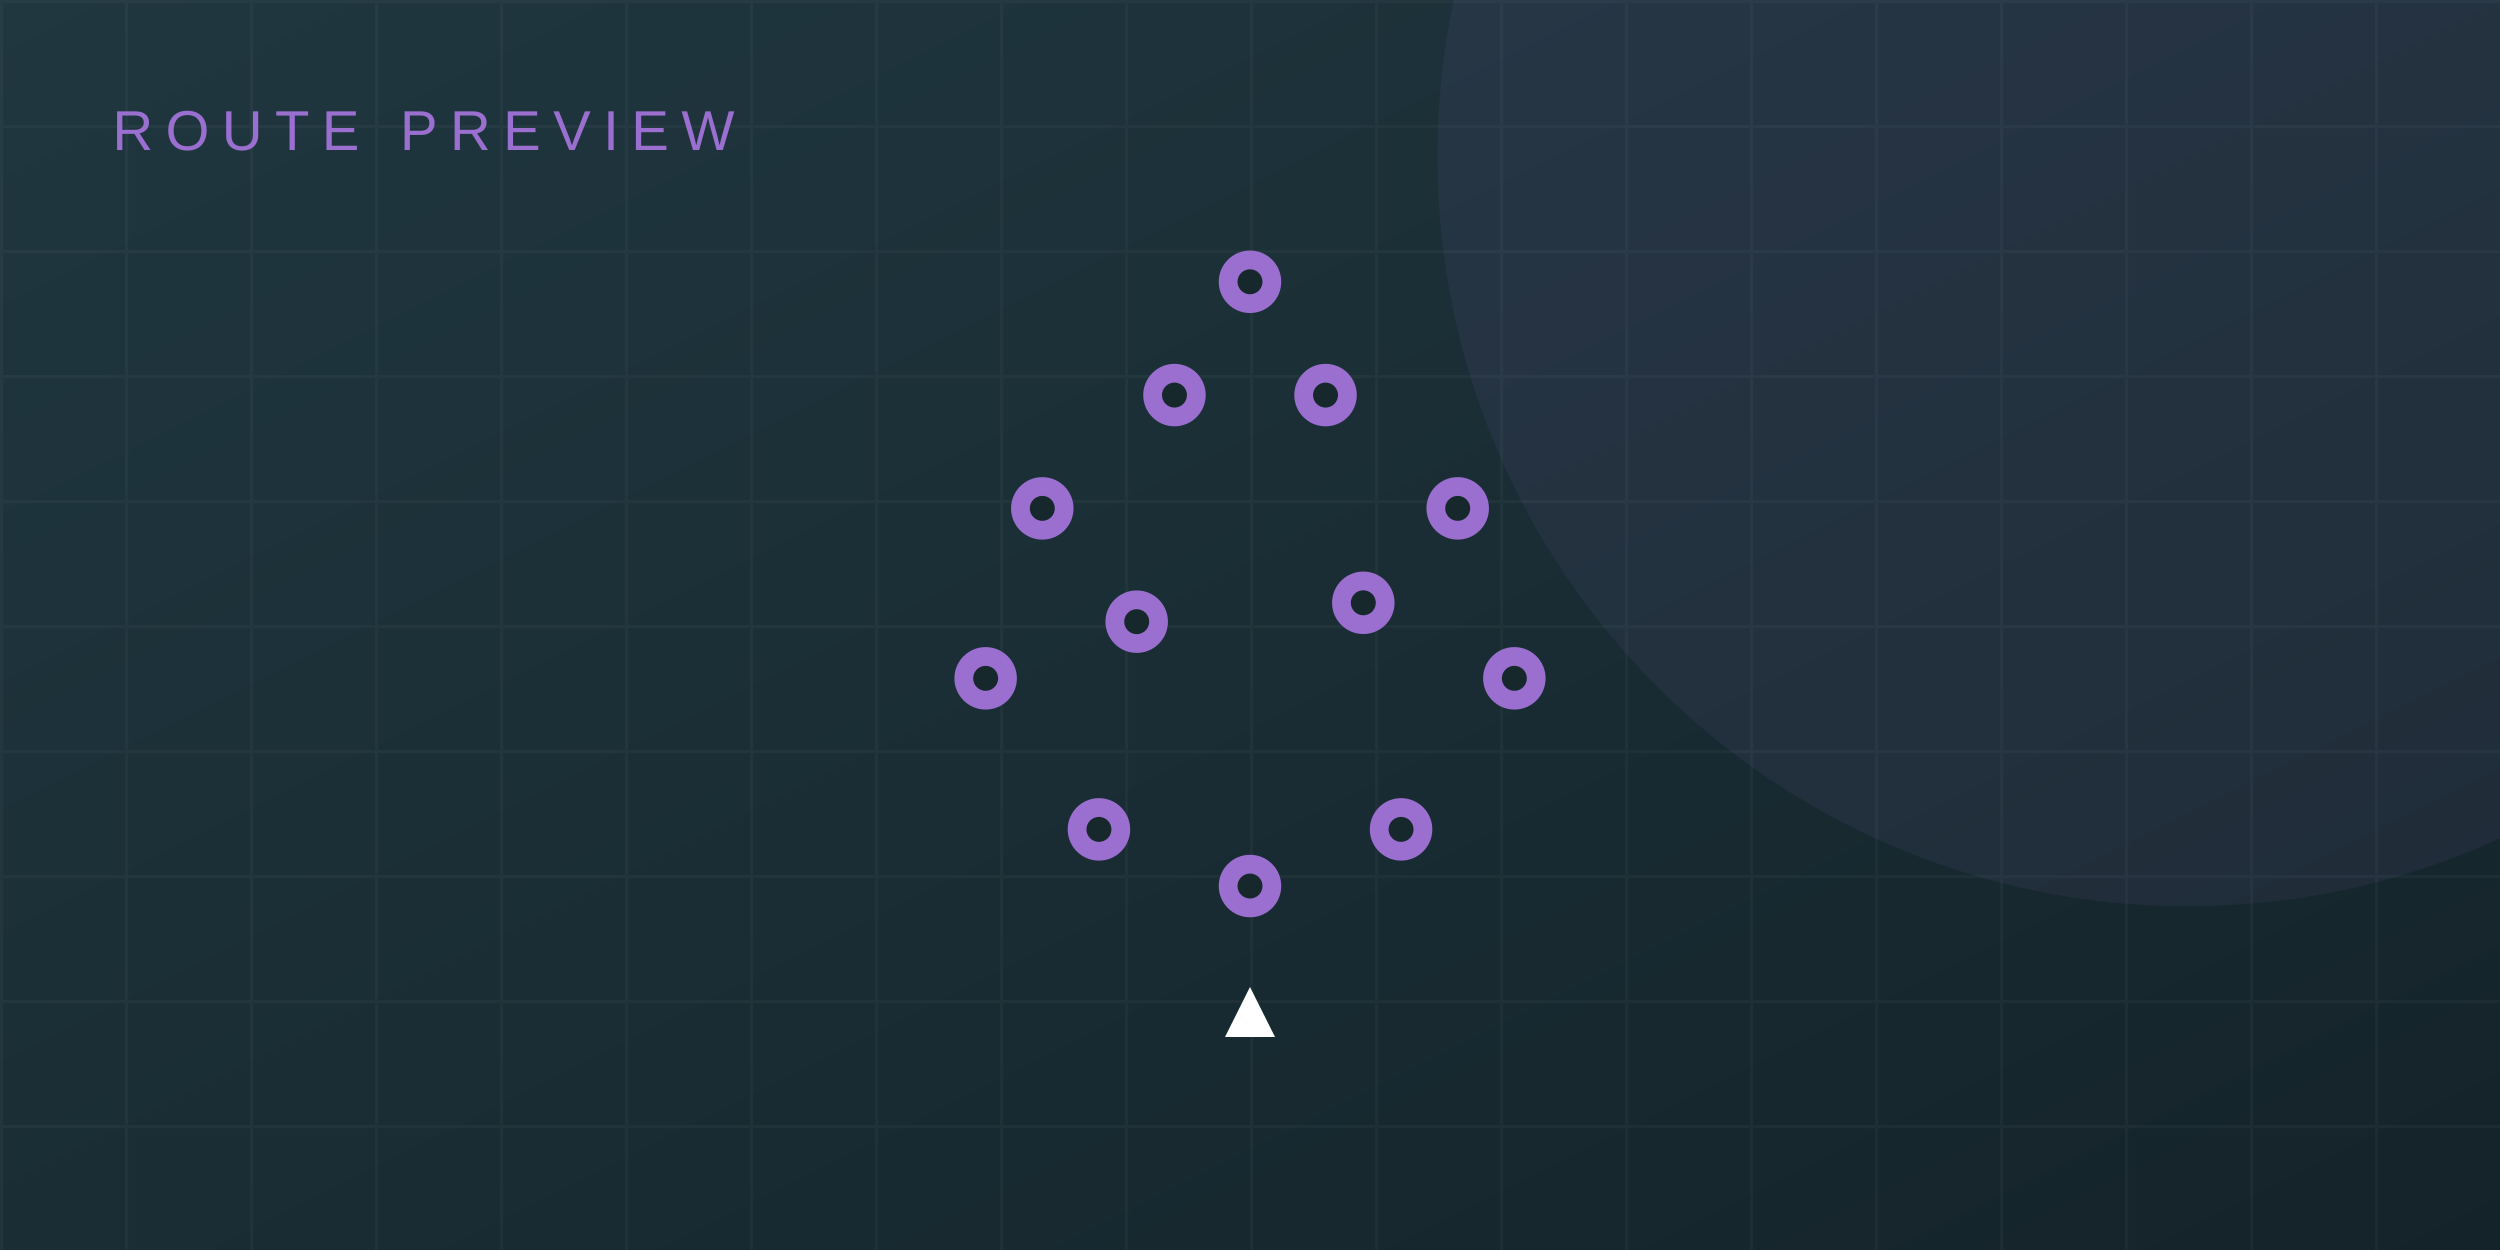
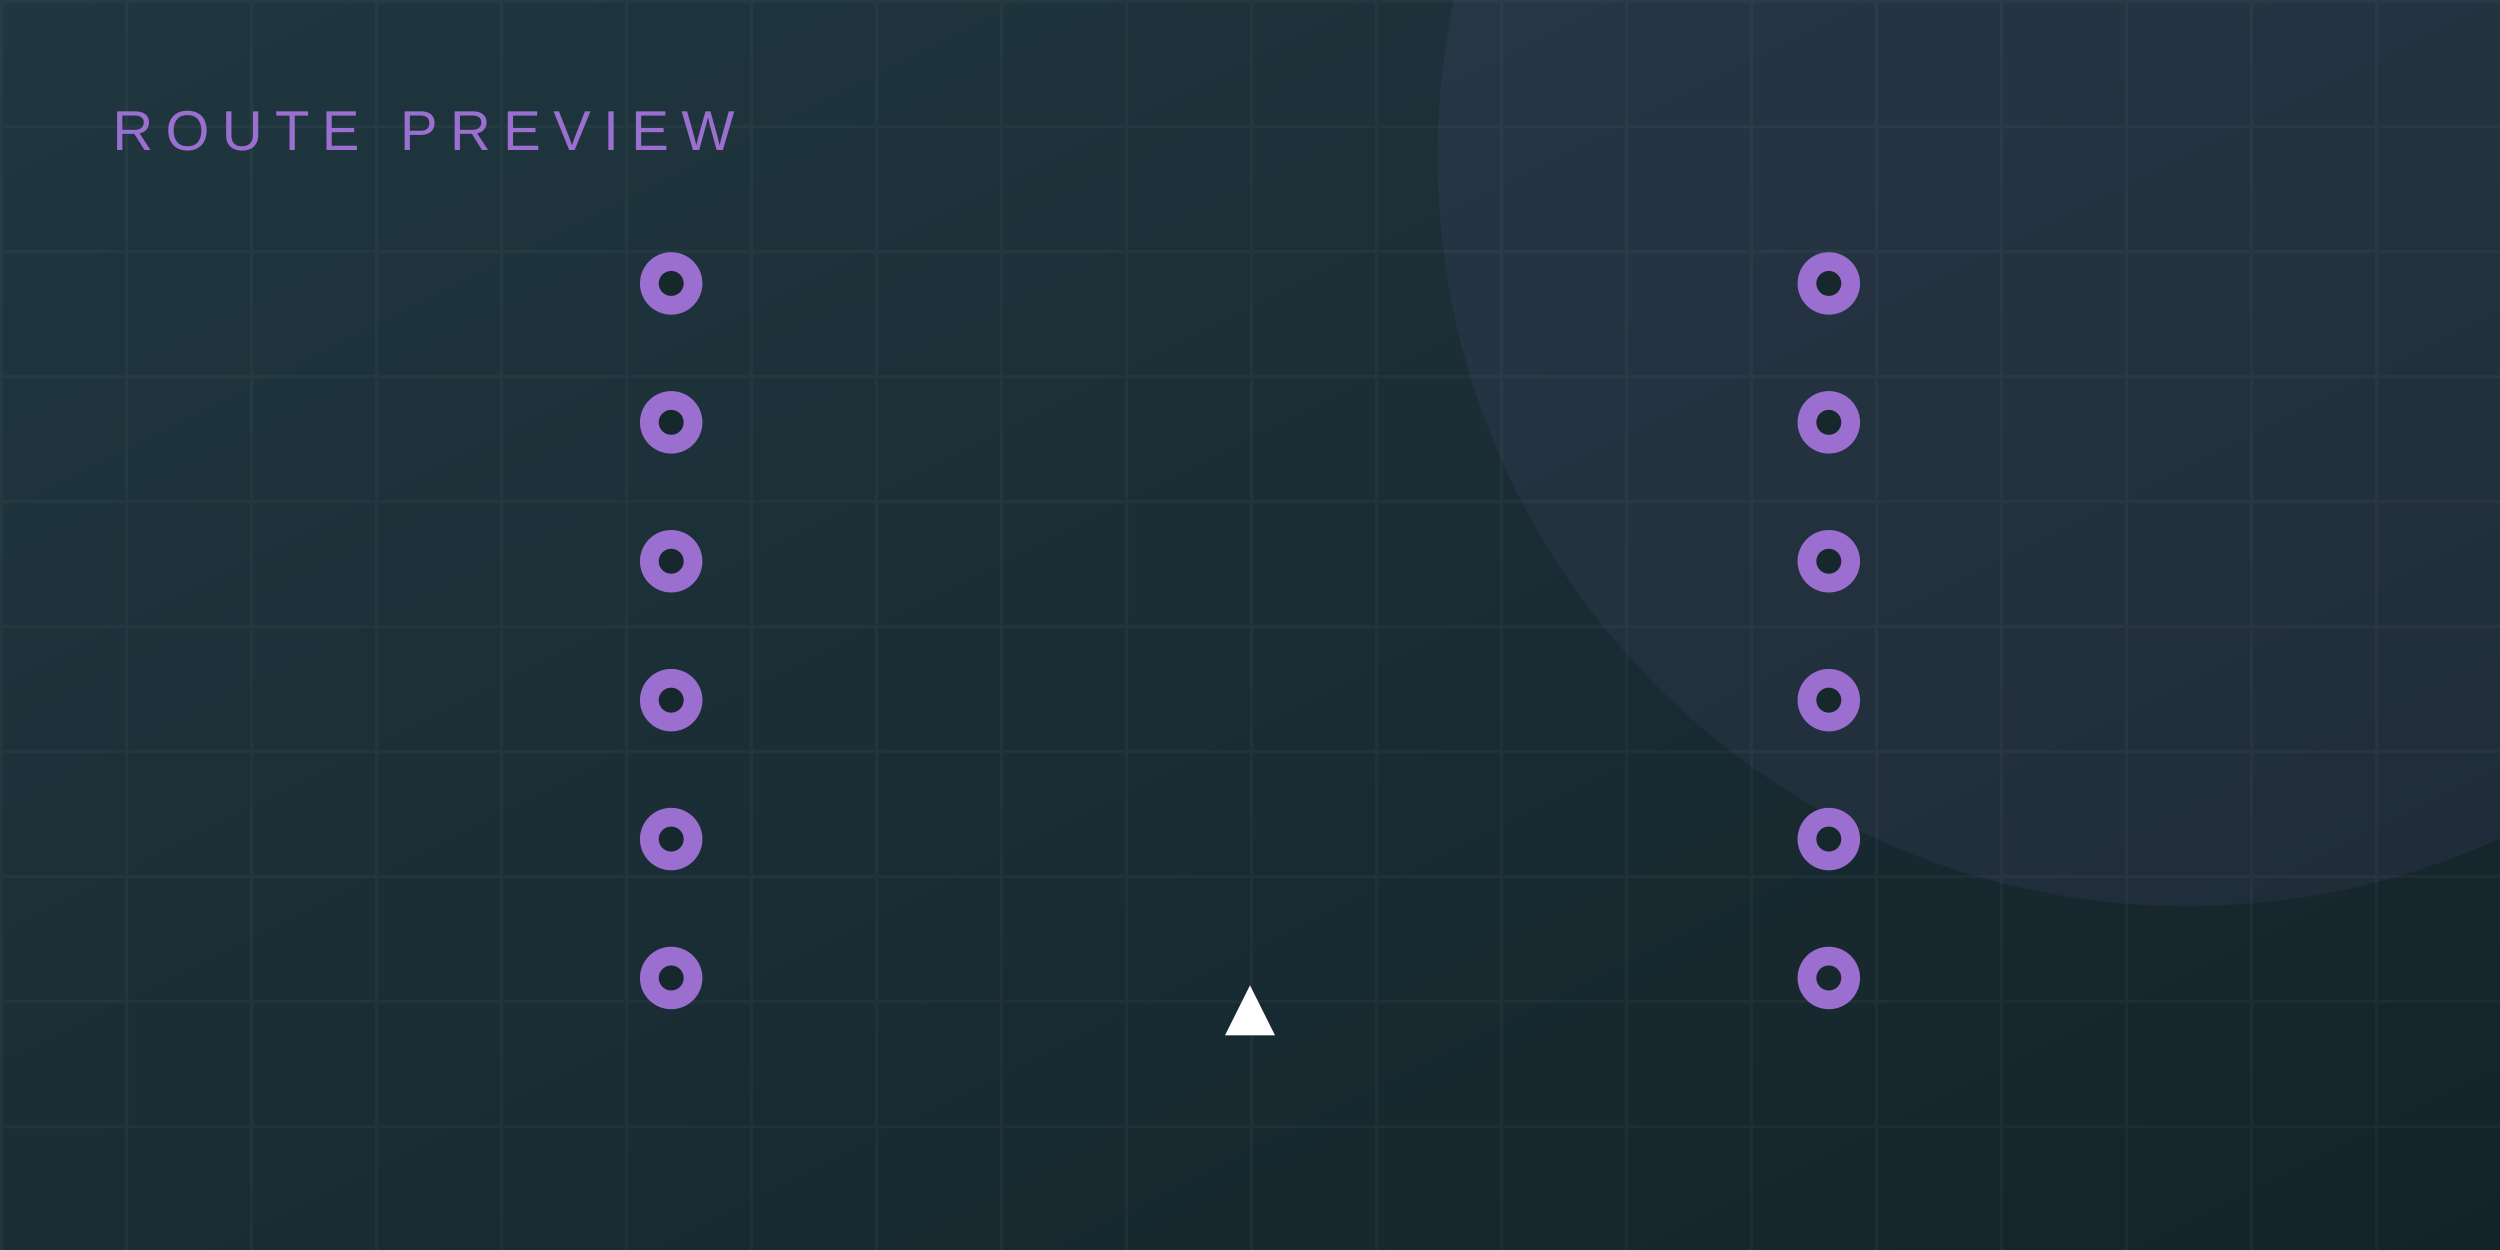
<svg xmlns="http://www.w3.org/2000/svg" width="400" height="200" viewBox="0 0 400 200">
  <defs>
    <pattern id="grid" width="20" height="20" patternUnits="userSpaceOnUse">
      <path d="M20 0H0V20" fill="none" stroke="#ffffff" stroke-opacity=".035" />
    </pattern>
    <linearGradient id="bg" x2="1" y2="1">
      <stop stop-color="#203740" />
      <stop offset="1" stop-color="#142329" />
    </linearGradient>
  </defs>
  <rect width="400" height="200" fill="url(#bg)" />
  <rect width="400" height="200" fill="url(#grid)" />
  <circle cx="350" cy="25" r="120" fill="#9a6fd0" opacity=".08" />
-   <circle cx="200" cy="141.766" r="5" fill="#9a6fd0" />
-   <circle cx="200" cy="141.766" r="2" fill="#17282c" />
-   <circle cx="224.17" cy="132.702" r="5" fill="#9a6fd0" />
-   <circle cx="224.17" cy="132.702" r="2" fill="#17282c" />
-   <circle cx="242.298" cy="108.532" r="5" fill="#9a6fd0" />
-   <circle cx="242.298" cy="108.532" r="2" fill="#17282c" />
-   <circle cx="233.234" cy="81.34" r="5" fill="#9a6fd0" />
-   <circle cx="233.234" cy="81.34" r="2" fill="#17282c" />
-   <circle cx="212.085" cy="63.213" r="5" fill="#9a6fd0" />
-   <circle cx="212.085" cy="63.213" r="2" fill="#17282c" />
-   <circle cx="187.915" cy="63.213" r="5" fill="#9a6fd0" />
-   <circle cx="187.915" cy="63.213" r="2" fill="#17282c" />
-   <circle cx="166.766" cy="81.34" r="5" fill="#9a6fd0" />
-   <circle cx="166.766" cy="81.34" r="2" fill="#17282c" />
-   <circle cx="157.702" cy="108.532" r="5" fill="#9a6fd0" />
-   <circle cx="157.702" cy="108.532" r="2" fill="#17282c" />
-   <circle cx="175.83" cy="132.702" r="5" fill="#9a6fd0" />
-   <circle cx="175.83" cy="132.702" r="2" fill="#17282c" />
-   <circle cx="218.128" cy="96.447" r="5" fill="#9a6fd0" />
-   <circle cx="218.128" cy="96.447" r="2" fill="#17282c" />
-   <circle cx="181.872" cy="99.468" r="5" fill="#9a6fd0" />
-   <circle cx="181.872" cy="99.468" r="2" fill="#17282c" />
-   <circle cx="200" cy="45.085" r="5" fill="#9a6fd0" />
-   <circle cx="200" cy="45.085" r="2" fill="#17282c" />
-   <path d="M200 157.915 l4 8 h-8Z" fill="white" />
+   <circle cx="107.391" cy="156.478" r="5" fill="#9a6fd0" />
+   <circle cx="107.391" cy="156.478" r="2" fill="#17282c" />
+   <circle cx="292.609" cy="156.478" r="5" fill="#9a6fd0" />
+   <circle cx="292.609" cy="156.478" r="2" fill="#17282c" />
+   <circle cx="292.609" cy="134.252" r="5" fill="#9a6fd0" />
+   <circle cx="292.609" cy="134.252" r="2" fill="#17282c" />
+   <circle cx="107.391" cy="134.252" r="5" fill="#9a6fd0" />
+   <circle cx="107.391" cy="134.252" r="2" fill="#17282c" />
+   <circle cx="107.391" cy="112.026" r="5" fill="#9a6fd0" />
+   <circle cx="107.391" cy="112.026" r="2" fill="#17282c" />
+   <circle cx="292.609" cy="112.026" r="5" fill="#9a6fd0" />
+   <circle cx="292.609" cy="112.026" r="2" fill="#17282c" />
+   <circle cx="292.609" cy="89.8" r="5" fill="#9a6fd0" />
+   <circle cx="292.609" cy="89.8" r="2" fill="#17282c" />
+   <circle cx="107.391" cy="89.8" r="5" fill="#9a6fd0" />
+   <circle cx="107.391" cy="89.8" r="2" fill="#17282c" />
+   <circle cx="107.391" cy="67.574" r="5" fill="#9a6fd0" />
+   <circle cx="107.391" cy="67.574" r="2" fill="#17282c" />
+   <circle cx="292.609" cy="67.574" r="5" fill="#9a6fd0" />
+   <circle cx="292.609" cy="67.574" r="2" fill="#17282c" />
+   <circle cx="292.609" cy="45.348" r="5" fill="#9a6fd0" />
+   <circle cx="292.609" cy="45.348" r="2" fill="#17282c" />
+   <circle cx="107.391" cy="45.348" r="5" fill="#9a6fd0" />
+   <circle cx="107.391" cy="45.348" r="2" fill="#17282c" />
+   <path d="M200 157.652 l4 8 h-8Z" fill="white" />
  <text x="18" y="24" fill="#9a6fd0" font-family="Arial,sans-serif" font-size="9" letter-spacing="2">ROUTE PREVIEW</text>
</svg>
